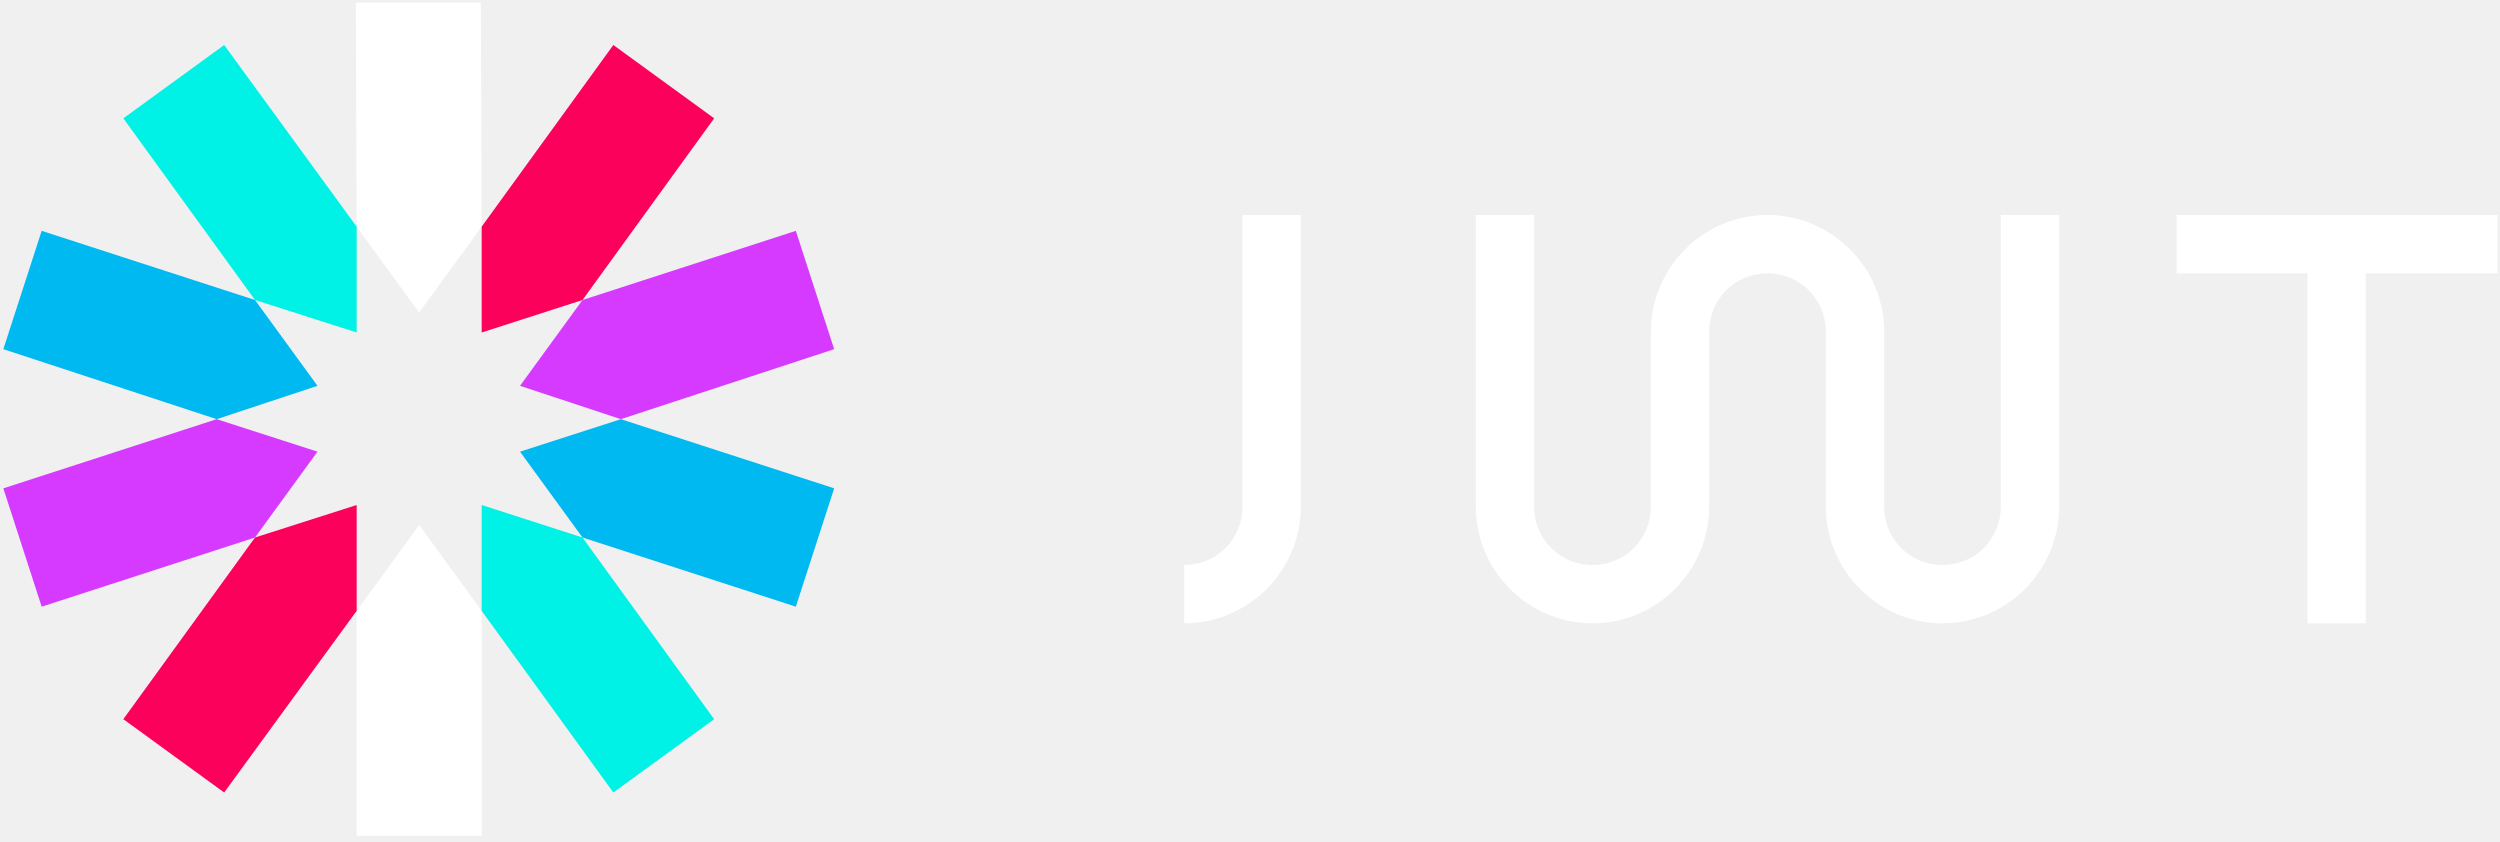
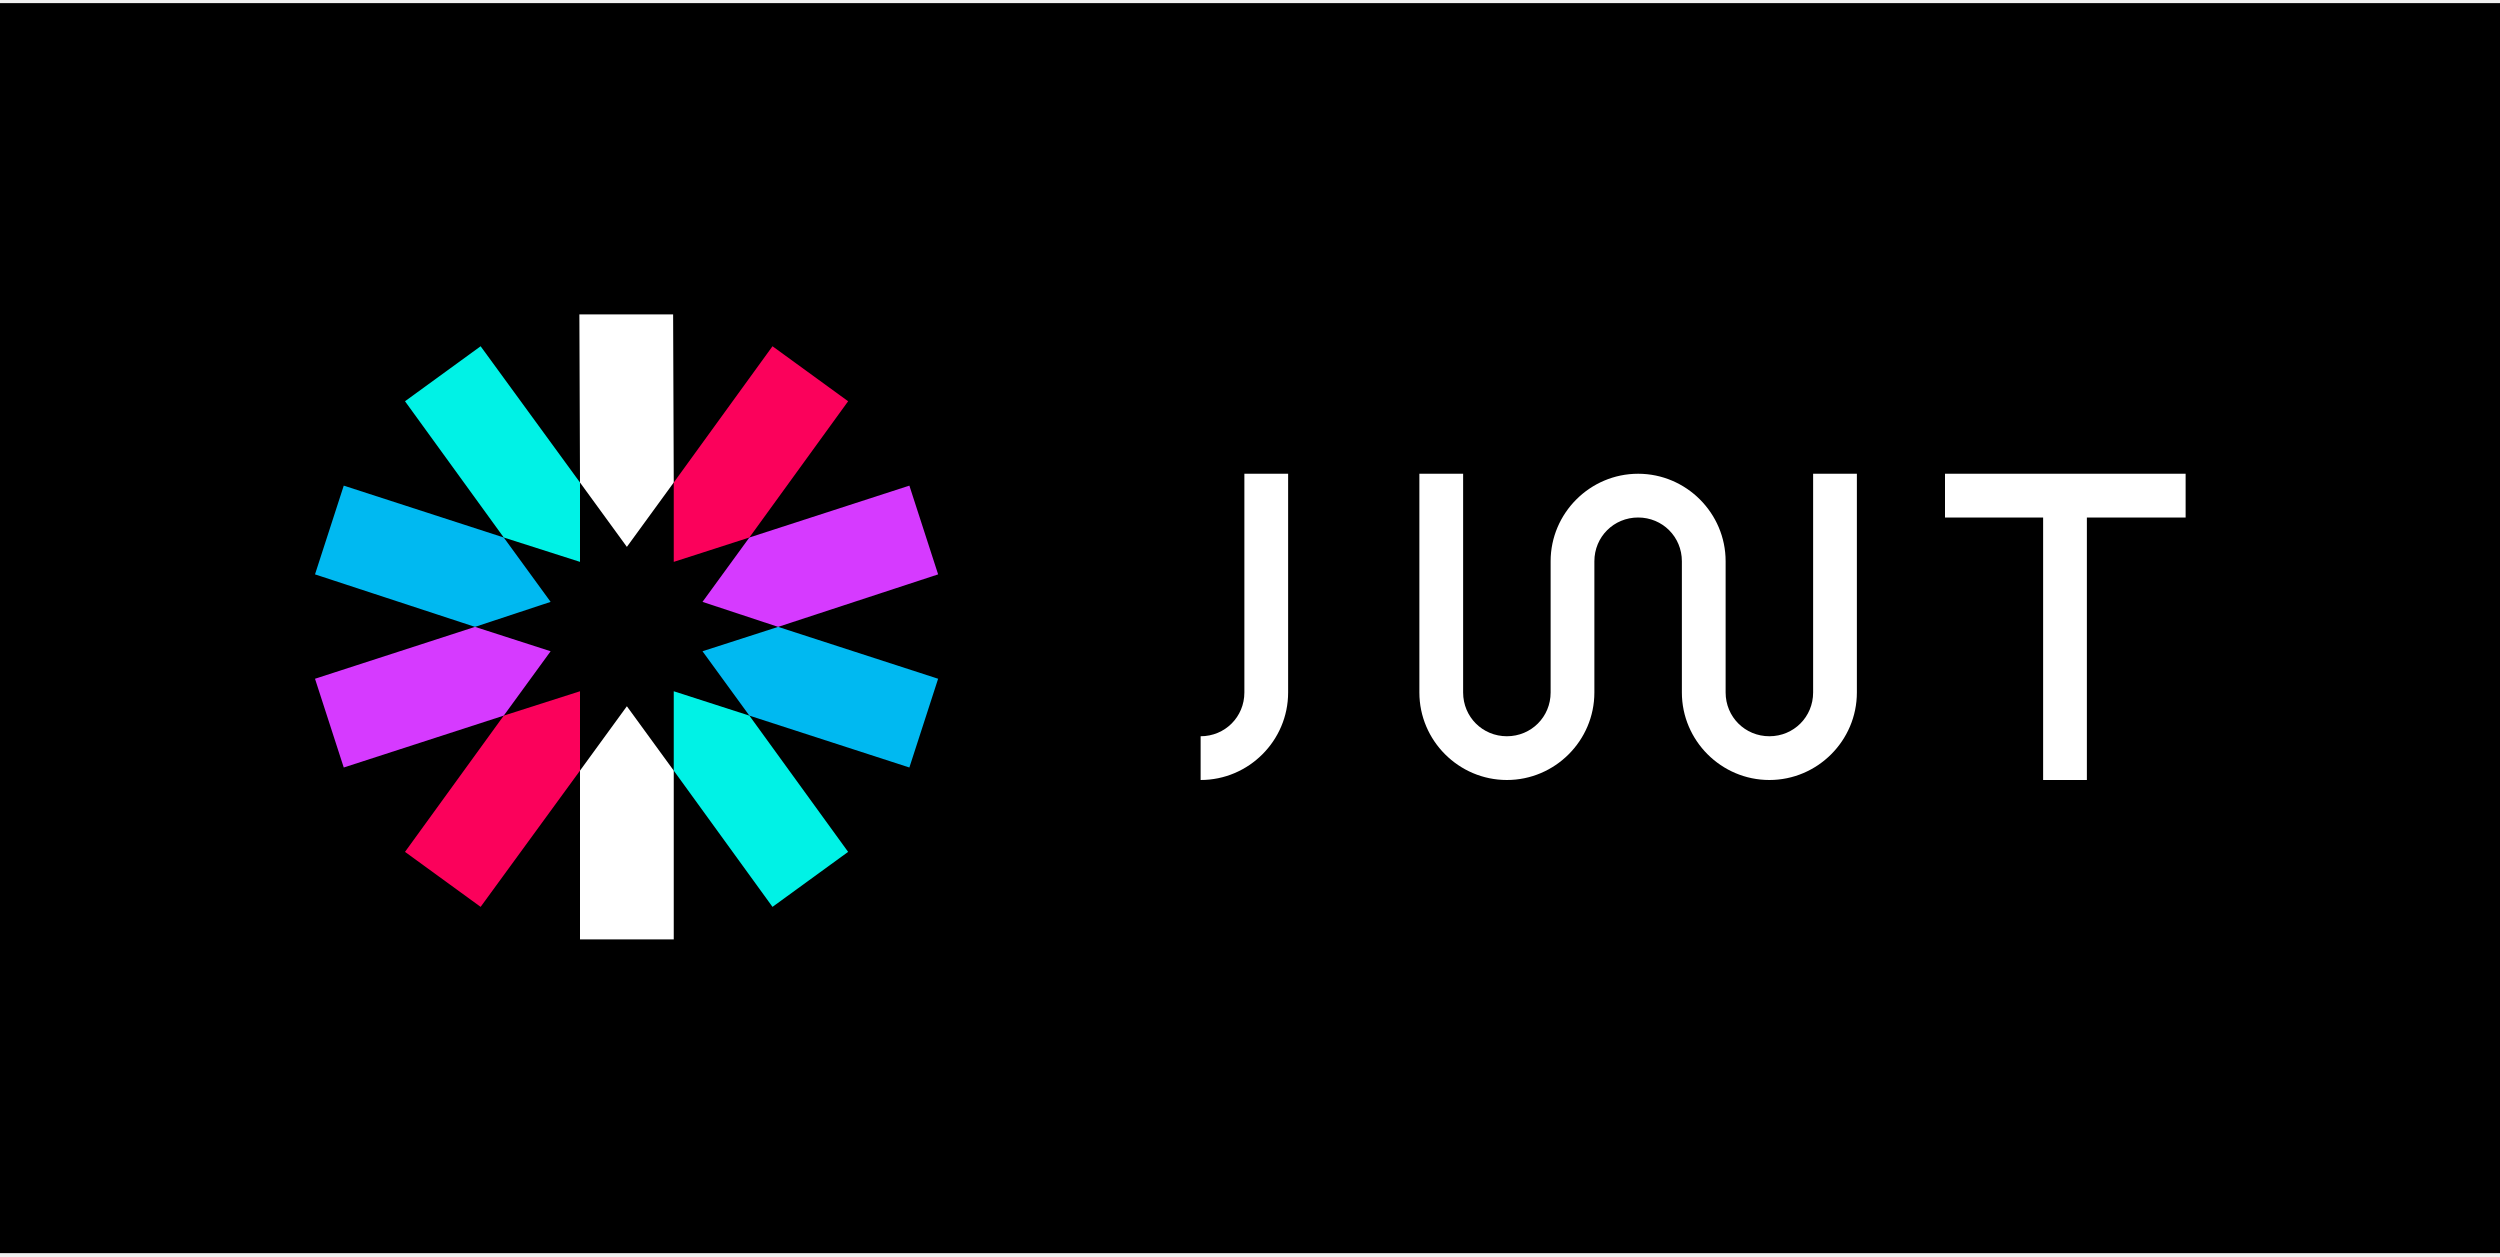
- <svg xmlns="http://www.w3.org/2000/svg" width="300px" height="101px" viewBox="0 0 300 101" version="1.1">
+ <svg xmlns="http://www.w3.org/2000/svg" width="400px" height="201px" viewBox="0 0 400 201" version="1.1">
  <defs />
  <g id="Page-1" stroke="none" stroke-width="1" fill="none" fill-rule="evenodd">
-     <g id="jwt_logo" transform="translate(-150, -538)">
-       <g id="Group" transform="translate(0, 413)">
-         <g transform="translate(150, 125)" id="Shape">
-           <g>
-             <path d="M57.8,27.2 L57.7,0.3 L42.7,0.3 L42.8,27.2 L50.3,37.5 L57.8,27.2 Z" fill="#FFFFFF" />
-             <path d="M42.8,73.3 L42.8,100.3 L57.8,100.3 L57.8,73.3 L50.3,63 L42.8,73.3 Z" fill="#FFFFFF" />
-             <path d="M57.8,73.3 L73.6,95.1 L85.7,86.3 L69.9,64.5 L57.8,60.6 L57.8,73.3 Z" fill="#00F2E6" />
-             <path d="M42.8,27.2 L26.9,5.4 L14.8,14.2 L30.6,36 L42.8,39.9 L42.8,27.2 Z" fill="#00F2E6" />
-             <path d="M30.6,36 L5,27.7 L0.4,41.9 L26,50.3 L38.1,46.3 L30.6,36 Z" fill="#00B9F1" />
-             <path d="M62.4,54.2 L69.9,64.5 L95.5,72.8 L100.1,58.6 L74.5,50.3 L62.4,54.2 Z" fill="#00B9F1" />
-             <path d="M74.5,50.3 L100.1,41.9 L95.5,27.7 L69.9,36 L62.4,46.3 L74.5,50.3 Z" fill="#D63AFF" />
-             <path d="M26,50.3 L0.4,58.6 L5,72.8 L30.6,64.5 L38.1,54.2 L26,50.3 Z" fill="#D63AFF" />
-             <path d="M30.6,64.5 L14.8,86.3 L26.9,95.1 L42.8,73.3 L42.8,60.6 L30.6,64.5 Z" fill="#FB015B" />
-             <path d="M69.9,36 L85.7,14.2 L73.6,5.4 L57.8,27.2 L57.8,39.9 L69.9,36 Z" fill="#FB015B" />
-           </g>
-           <path d="M156.1,25.8 L156.1,60.8 C156.1,68.5 149.8,74.8 142.1,74.8 L142.1,67.8 C146,67.8 149.1,64.7 149.1,60.8 L149.1,25.8 L156.1,25.8 L156.1,25.8 Z M283.9,32.8 L299.7,32.8 L299.7,25.8 L261.2,25.8 L261.2,32.8 L276.9,32.8 L276.9,74.8 L283.9,74.8 L283.9,32.8 L283.9,32.8 Z M240.1,25.8 L240.1,60.8 C240.1,64.7 237,67.8 233.1,67.8 C229.2,67.8 226.1,64.7 226.1,60.8 L226.1,39.8 C226.1,32.1 219.8,25.8 212.1,25.8 C204.4,25.8 198.1,32.1 198.1,39.8 L198.1,60.8 C198.1,64.7 195,67.8 191.1,67.8 C187.2,67.8 184.1,64.7 184.1,60.8 L184.1,25.8 L177.1,25.8 L177.1,60.8 C177.1,68.5 183.4,74.8 191.1,74.8 C198.8,74.8 205.1,68.5 205.1,60.8 L205.1,39.8 C205.1,35.9 208.2,32.8 212.1,32.8 C216,32.8 219.1,35.9 219.1,39.8 L219.1,39.8 L219.1,60.8 C219.1,68.5 225.4,74.8 233.1,74.8 C240.8,74.8 247.1,68.5 247.1,60.8 L247.1,25.8 L240.1,25.8 L240.1,25.8 Z" fill="#FFFFFF" />
+     <g id="Group">
+       <rect id="Rectangle-path" fill="#000000" x="0" y="0.5" width="400" height="200" />
+       <g transform="translate(50, 50)" id="Shape">
+         <g>
+           <path d="M57.8,27.2 L57.7,0.3 L42.7,0.3 L42.8,27.2 L50.3,37.5 L57.8,27.2 Z" fill="#FFFFFF" />
+           <path d="M42.8,73.3 L42.8,100.3 L57.8,100.3 L57.8,73.3 L50.3,63 L42.8,73.3 Z" fill="#FFFFFF" />
+           <path d="M57.8,73.3 L73.6,95.1 L85.7,86.3 L69.9,64.5 L57.8,60.6 L57.8,73.3 Z" fill="#00F2E6" />
+           <path d="M42.8,27.2 L26.9,5.4 L14.8,14.2 L30.6,36 L42.8,39.9 L42.8,27.2 Z" fill="#00F2E6" />
+           <path d="M30.6,36 L5,27.7 L0.4,41.9 L26,50.3 L38.1,46.3 L30.6,36 Z" fill="#00B9F1" />
+           <path d="M62.4,54.2 L69.9,64.5 L95.5,72.8 L100.1,58.6 L74.5,50.3 L62.4,54.2 Z" fill="#00B9F1" />
+           <path d="M74.5,50.3 L100.1,41.9 L95.5,27.7 L69.9,36 L62.4,46.3 L74.5,50.3 Z" fill="#D63AFF" />
+           <path d="M26,50.3 L0.4,58.6 L5,72.8 L30.6,64.5 L38.1,54.2 L26,50.3 Z" fill="#D63AFF" />
+           <path d="M30.6,64.5 L14.8,86.3 L26.9,95.1 L42.8,73.3 L42.8,60.6 L30.6,64.5 Z" fill="#FB015B" />
+           <path d="M69.9,36 L85.7,14.2 L73.6,5.4 L57.8,27.2 L57.8,39.9 L69.9,36 Z" fill="#FB015B" />
        </g>
+         <path d="M156.1,25.8 L156.1,60.8 C156.1,68.5 149.8,74.8 142.1,74.8 L142.1,67.8 C146,67.8 149.1,64.7 149.1,60.8 L149.1,25.8 L156.1,25.8 L156.1,25.8 Z M283.9,32.8 L299.7,32.8 L299.7,25.8 L261.2,25.8 L261.2,32.8 L276.9,32.8 L276.9,74.8 L283.9,74.8 L283.9,32.8 L283.9,32.8 Z M240.1,25.8 L240.1,60.8 C240.1,64.7 237,67.8 233.1,67.8 C229.2,67.8 226.1,64.7 226.1,60.8 L226.1,39.8 C226.1,32.1 219.8,25.8 212.1,25.8 C204.4,25.8 198.1,32.1 198.1,39.8 L198.1,60.8 C198.1,64.7 195,67.8 191.1,67.8 C187.2,67.8 184.1,64.7 184.1,60.8 L184.1,25.8 L177.1,25.8 L177.1,60.8 C177.1,68.5 183.4,74.8 191.1,74.8 C198.8,74.8 205.1,68.5 205.1,60.8 L205.1,39.8 C205.1,35.9 208.2,32.8 212.1,32.8 C216,32.8 219.1,35.9 219.1,39.8 L219.1,39.8 L219.1,60.8 C219.1,68.5 225.4,74.8 233.1,74.8 C240.8,74.8 247.1,68.5 247.1,60.8 L247.1,25.8 L240.1,25.8 L240.1,25.8 Z" fill="#FFFFFF" />
      </g>
    </g>
  </g>
</svg>
